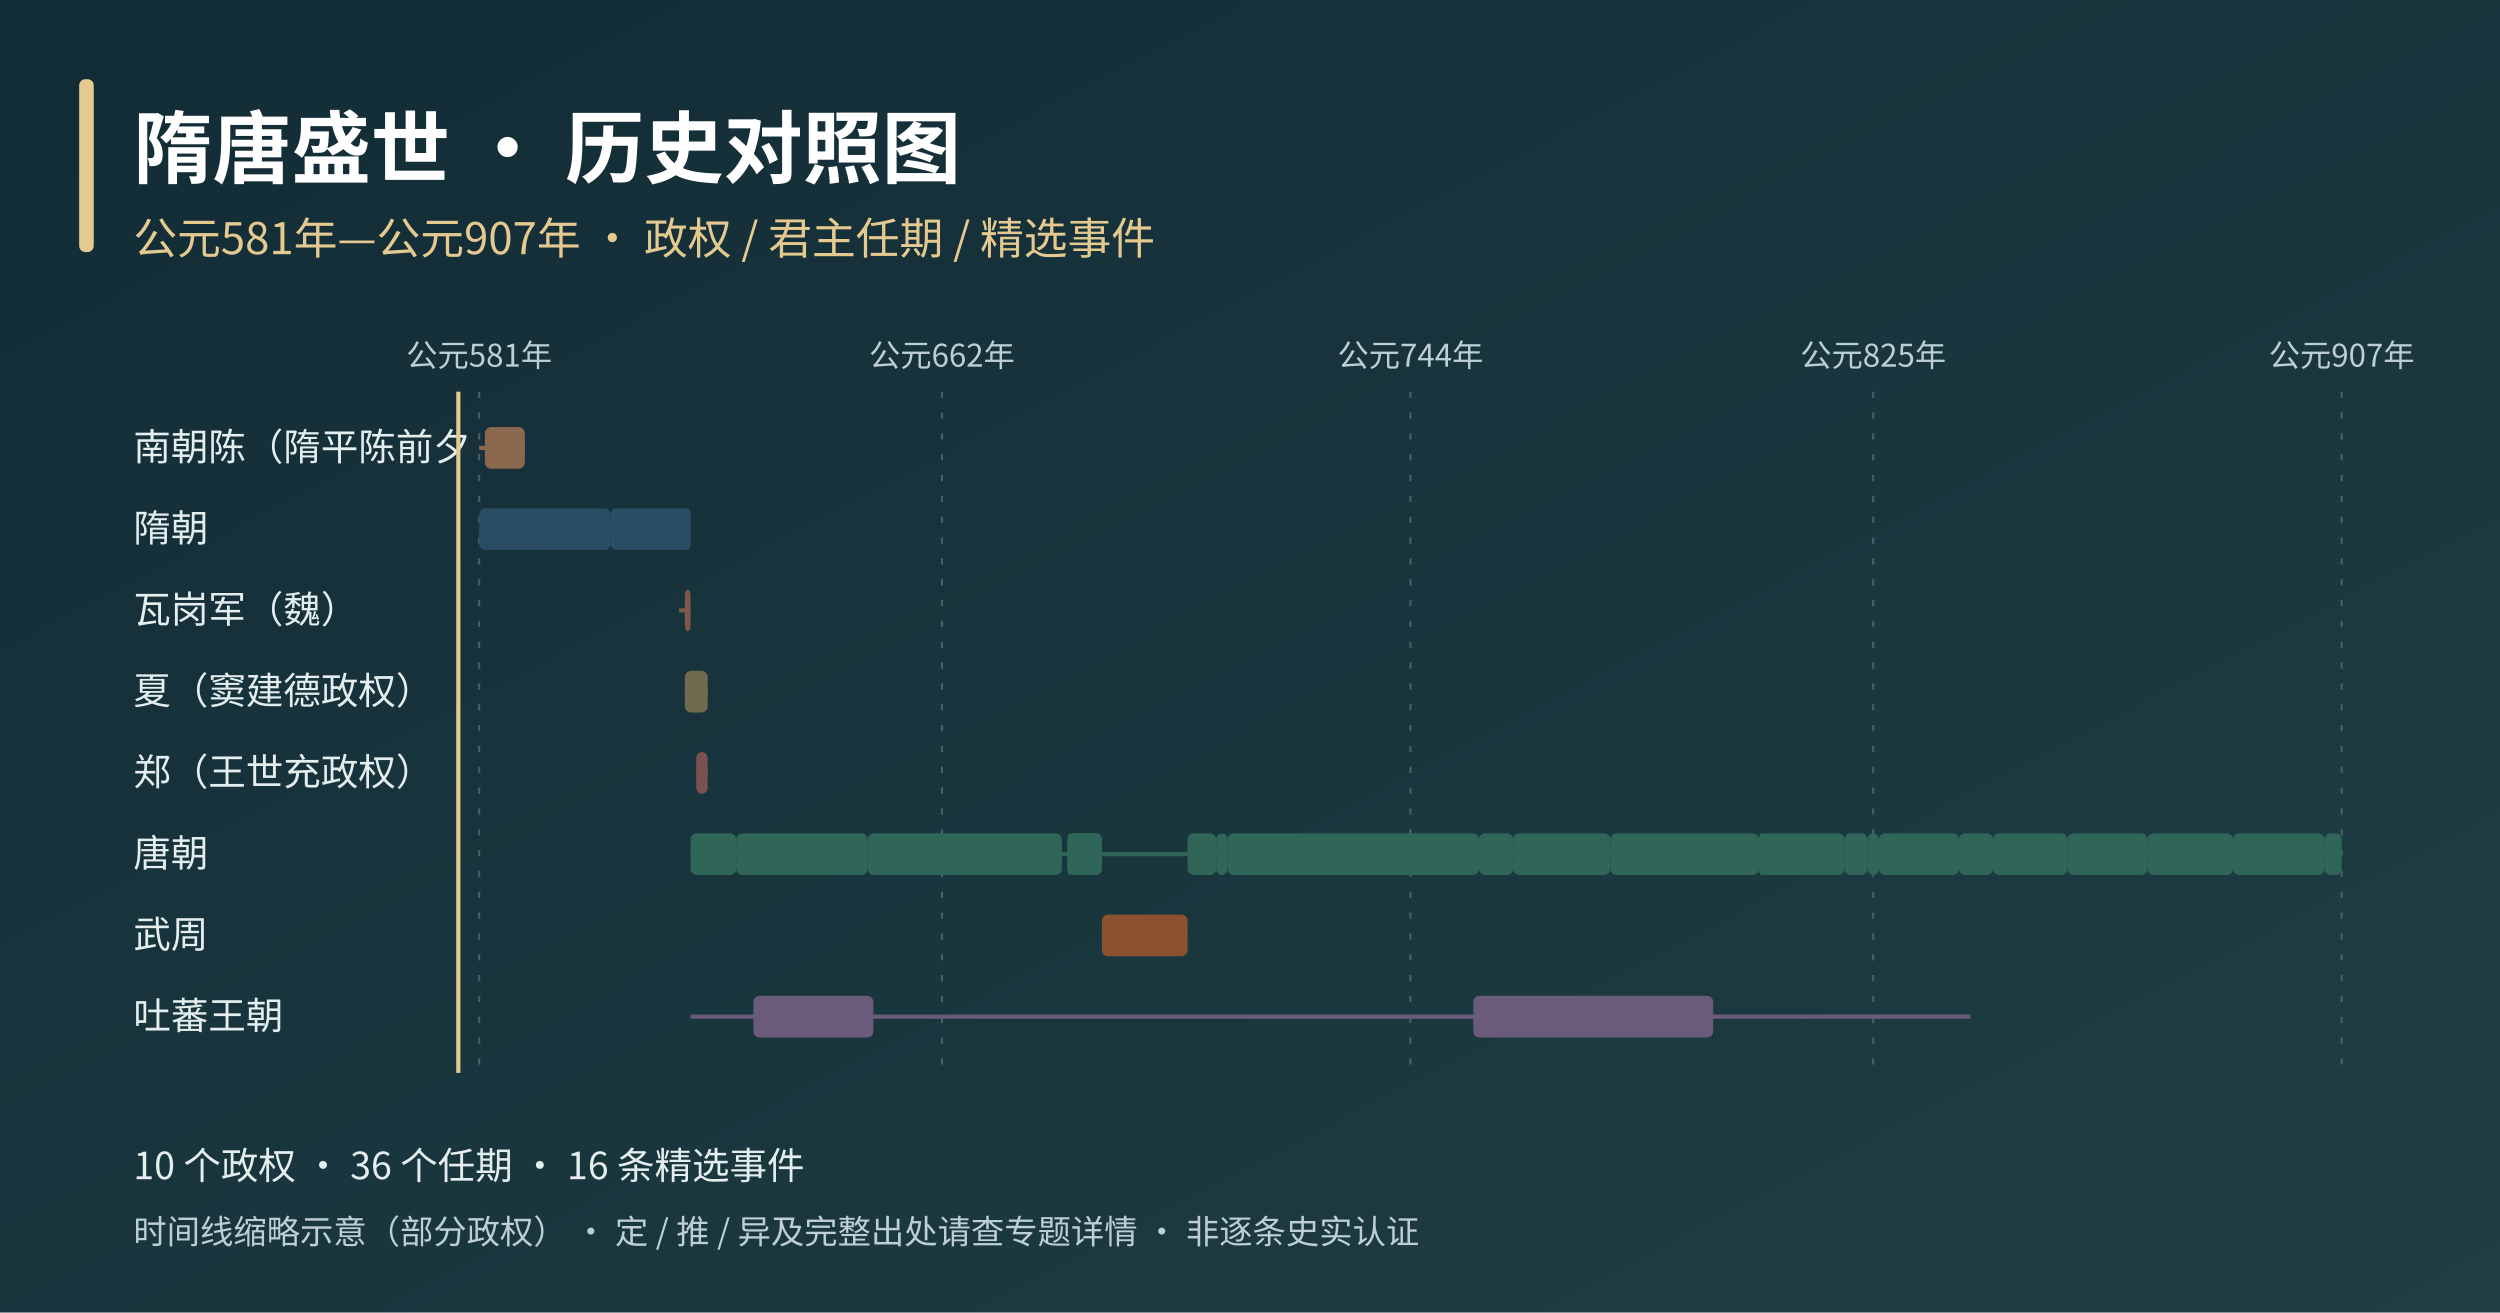
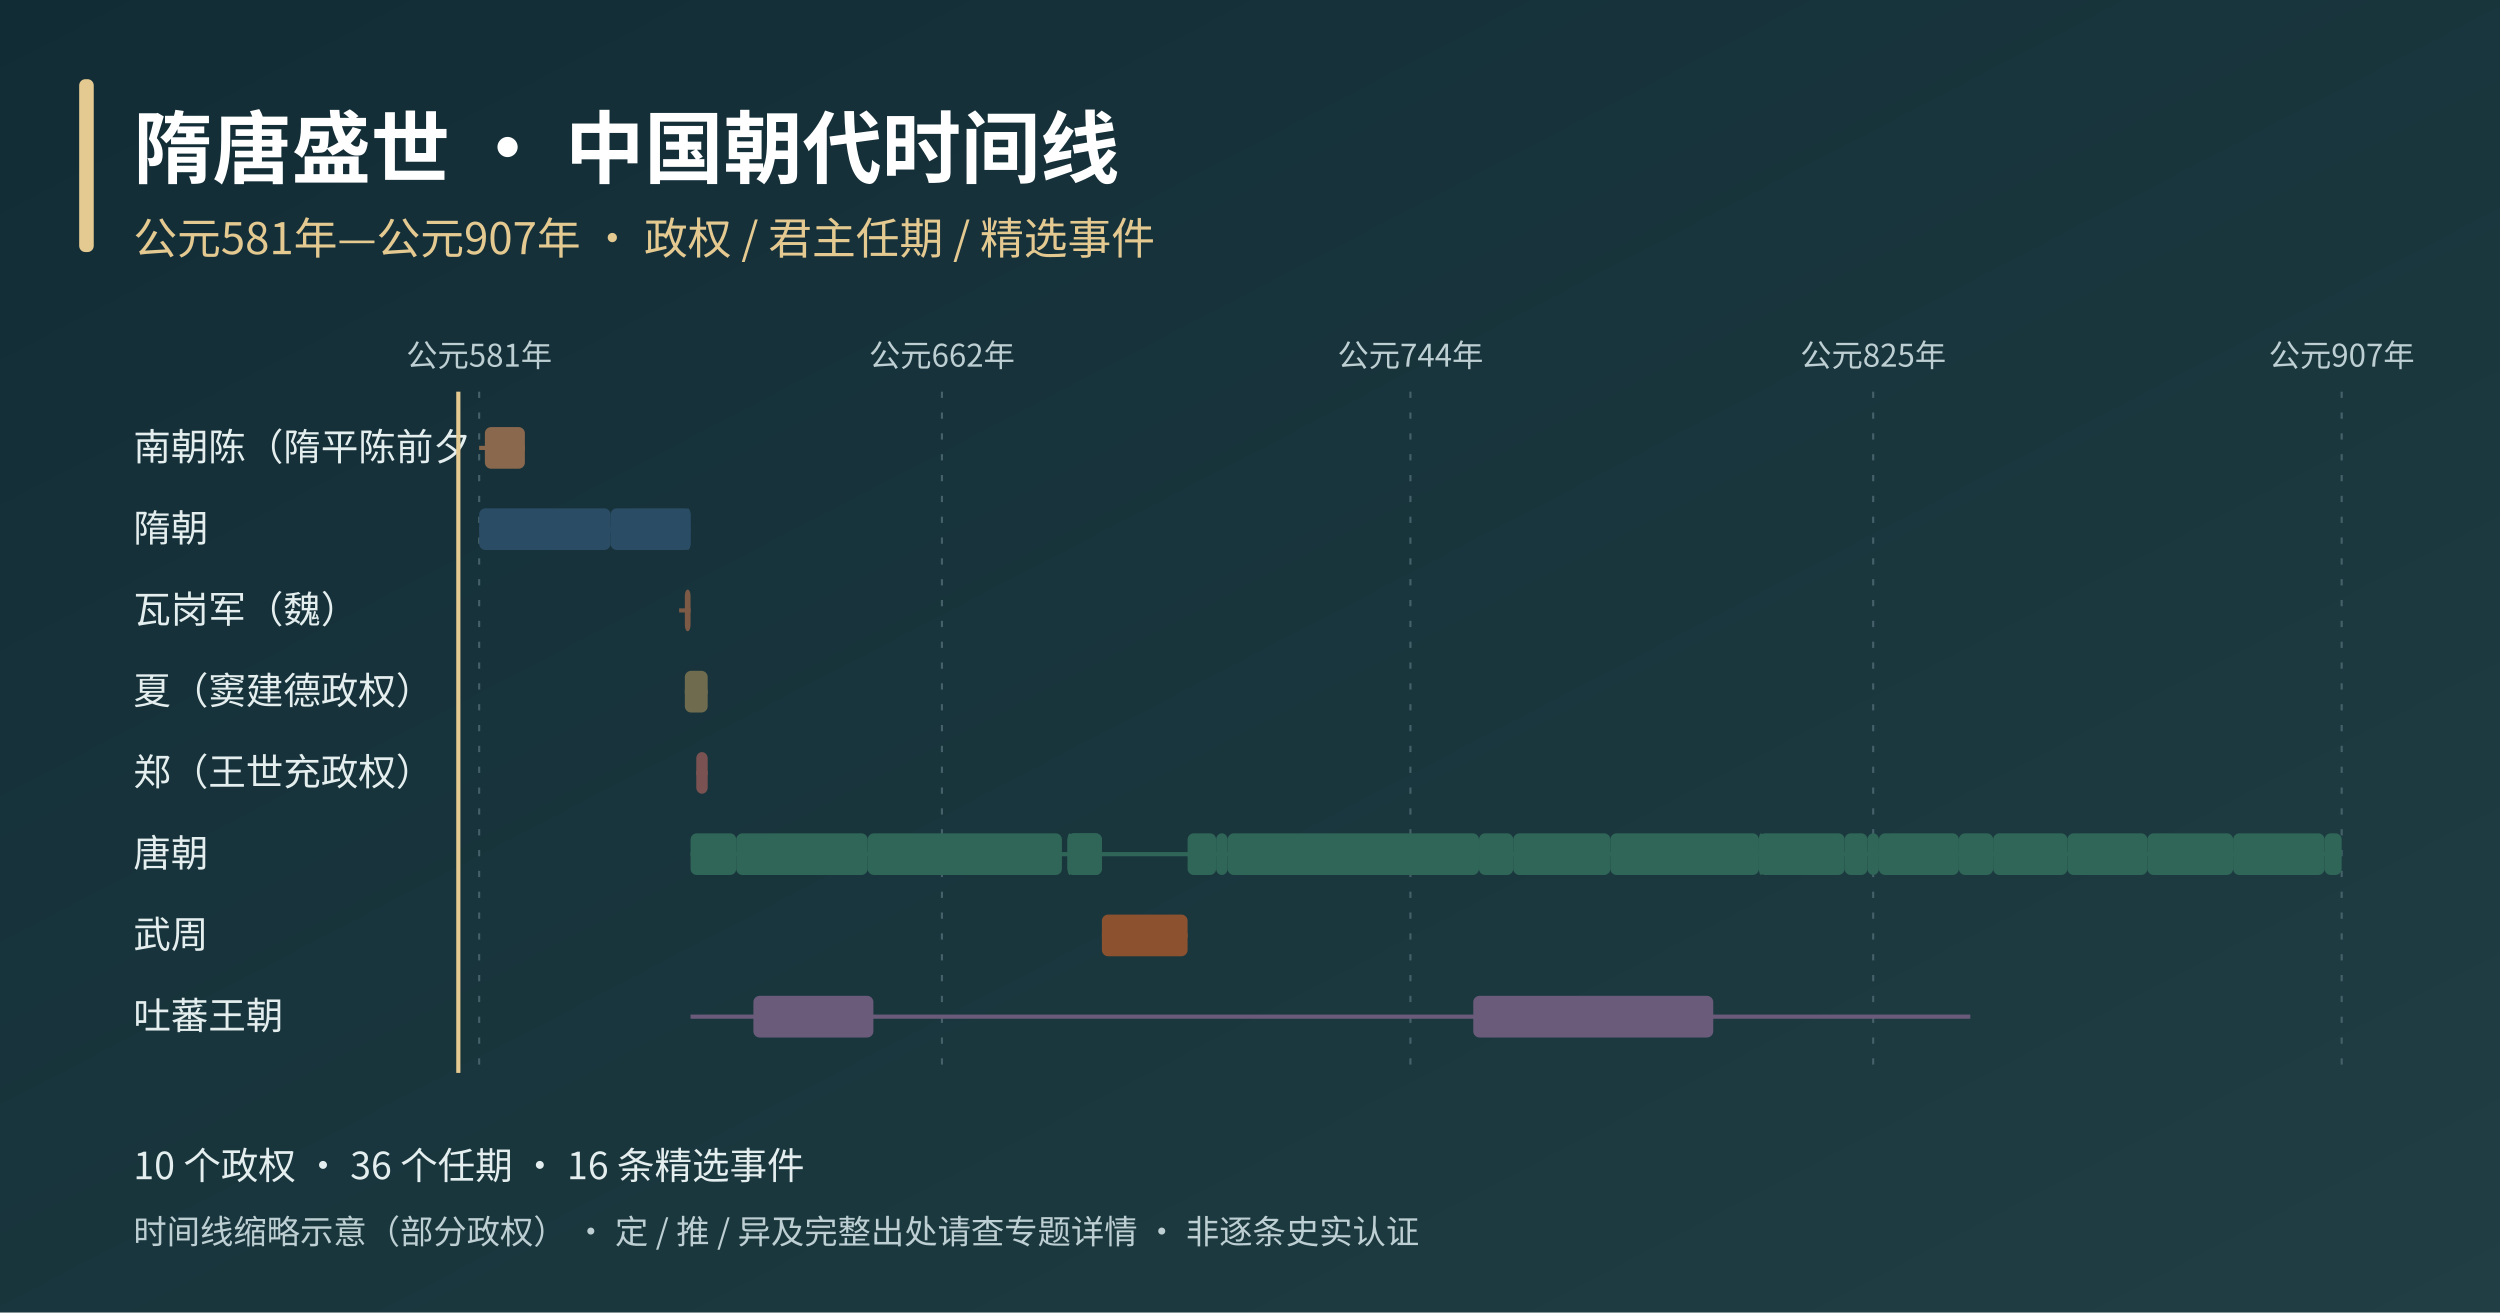
<svg xmlns="http://www.w3.org/2000/svg" width="1200" height="630" viewBox="0 0 1200 630" role="img" aria-labelledby="title desc">
  <defs>
    <linearGradient id="bg" x2="1" y2="1">
      <stop stop-color="#122c36" />
      <stop offset="1" stop-color="#203e43" />
    </linearGradient>
  </defs>
  <rect width="1200" height="630" fill="url(#bg)" />
  <rect x="38" y="38" width="7" height="83" rx="3" fill="#e4c990" />
  <g font-family="Noto Sans CJK SC,Microsoft YaHei,PingFang SC,sans-serif">
-     <text x="64" y="85" fill="#ffffff" font-size="38" font-weight="700">隋唐盛世 · 历史对照图</text>
+     <text x="64" y="85" fill="#ffffff" font-size="38" font-weight="700">隋唐盛世 · 中国朝代时间线</text>
    <text x="64" y="122" fill="#e4c990" font-size="21">公元581年—公元907年 · 政权 / 君主任期 / 精选事件</text>
    <path d="M230.00 188V515" stroke="#46616a" stroke-dasharray="3 7" />
    <text x="230.00" y="176" text-anchor="middle" fill="#bdcfd2" font-size="15">公元581年</text>
    <path d="M452.13 188V515" stroke="#46616a" stroke-dasharray="3 7" />
    <text x="452.13" y="176" text-anchor="middle" fill="#bdcfd2" font-size="15">公元662年</text>
    <path d="M677.00 188V515" stroke="#46616a" stroke-dasharray="3 7" />
    <text x="677.00" y="176" text-anchor="middle" fill="#bdcfd2" font-size="15">公元744年</text>
    <path d="M899.13 188V515" stroke="#46616a" stroke-dasharray="3 7" />
    <text x="899.13" y="176" text-anchor="middle" fill="#bdcfd2" font-size="15">公元825年</text>
    <path d="M1124.00 188V515" stroke="#46616a" stroke-dasharray="3 7" />
    <text x="1124.00" y="176" text-anchor="middle" fill="#bdcfd2" font-size="15">公元907年</text>
    <text x="64" y="221" fill="#e4eeee" font-size="18">南朝陈（隋平陈前夕</text>
    <path d="M230 215H251.939" stroke="#8a684d" stroke-width="2" />
    <rect x="232.74" y="205" width="19.20" height="20" rx="3" fill="#8a684d" opacity="1" />
    <text x="64" y="260" fill="#e4eeee" font-size="18">隋朝</text>
    <path d="M230 254H331.466" stroke="#2b4c65" stroke-width="2" />
    <rect x="230.00" y="244" width="63.07" height="20" rx="3" fill="#2b4c65" opacity="1" />
    <rect x="293.07" y="244" width="38.39" height="20" rx="3" fill="#2b4c65" opacity="1" />
    <rect x="328.72" y="244" width="2.74" height="20" rx="3" fill="#2b4c65" opacity="1" />
    <text x="64" y="299" fill="#e4eeee" font-size="18">瓦岗军（魏）</text>
    <path d="M325.982 293H331.466" stroke="#7d5a46" stroke-width="2" />
    <rect x="328.72" y="283" width="2.74" height="20" rx="3" fill="#7d5a46" opacity="1" />
    <text x="64" y="338" fill="#e4eeee" font-size="18">夏（窦建德政权）</text>
    <path d="M328.724 332H339.693" stroke="#6e6b4f" stroke-width="2" />
    <rect x="328.72" y="322" width="10.97" height="20" rx="3" fill="#6e6b4f" opacity="1" />
    <text x="64" y="377" fill="#e4eeee" font-size="18">郑（王世充政权）</text>
    <path d="M334.209 371H339.693" stroke="#7a5252" stroke-width="2" />
    <rect x="334.21" y="361" width="5.48" height="20" rx="3" fill="#7a5252" opacity="1" />
    <text x="64" y="416" fill="#e4eeee" font-size="18">唐朝</text>
    <path d="M331.466 410H1124" stroke="#2f6657" stroke-width="2" />
    <rect x="331.47" y="400" width="21.94" height="20" rx="3" fill="#2f6657" opacity="1" />
    <rect x="353.40" y="400" width="63.07" height="20" rx="3" fill="#2f6657" opacity="1" />
    <rect x="416.48" y="400" width="93.24" height="20" rx="3" fill="#2f6657" opacity="1" />
    <rect x="512.46" y="400" width="2.00" height="20" rx="3" fill="#2f6657" opacity="1" />
    <rect x="512.46" y="400" width="16.45" height="20" rx="3" fill="#2f6657" opacity="1" />
    <rect x="512.46" y="400" width="16.45" height="20" rx="3" fill="#2f6657" opacity="1" />
    <rect x="570.05" y="400" width="13.71" height="20" rx="3" fill="#2f6657" opacity="1" />
    <rect x="583.76" y="400" width="5.48" height="20" rx="3" fill="#2f6657" opacity="1" />
    <rect x="589.25" y="400" width="120.66" height="20" rx="3" fill="#2f6657" opacity="1" />
    <rect x="709.91" y="400" width="16.45" height="20" rx="3" fill="#2f6657" opacity="1" />
    <rect x="726.36" y="400" width="46.62" height="20" rx="3" fill="#2f6657" opacity="1" />
    <rect x="772.98" y="400" width="71.30" height="20" rx="3" fill="#2f6657" opacity="1" />
    <rect x="844.28" y="400" width="2.00" height="20" rx="3" fill="#2f6657" opacity="1" />
    <rect x="844.28" y="400" width="41.13" height="20" rx="3" fill="#2f6657" opacity="1" />
    <rect x="885.42" y="400" width="10.97" height="20" rx="3" fill="#2f6657" opacity="1" />
    <rect x="896.39" y="400" width="5.48" height="20" rx="3" fill="#2f6657" opacity="1" />
    <rect x="901.87" y="400" width="38.39" height="20" rx="3" fill="#2f6657" opacity="1" />
    <rect x="940.26" y="400" width="16.45" height="20" rx="3" fill="#2f6657" opacity="1" />
    <rect x="956.72" y="400" width="35.65" height="20" rx="3" fill="#2f6657" opacity="1" />
    <rect x="992.37" y="400" width="38.39" height="20" rx="3" fill="#2f6657" opacity="1" />
    <rect x="1030.76" y="400" width="41.13" height="20" rx="3" fill="#2f6657" opacity="1" />
    <rect x="1071.90" y="400" width="43.88" height="20" rx="3" fill="#2f6657" opacity="1" />
    <rect x="1115.77" y="400" width="8.23" height="20" rx="3" fill="#2f6657" opacity="1" />
    <text x="64" y="455" fill="#e4eeee" font-size="18">武周</text>
    <path d="M528.914 449H570.049" stroke="#8c5230" stroke-width="2" />
    <rect x="528.91" y="439" width="41.13" height="20" rx="3" fill="#8c5230" opacity="1" />
    <text x="64" y="494" fill="#e4eeee" font-size="18">吐蕃王朝</text>
    <path d="M331.466 488H945.748" stroke="#6b5b7b" stroke-width="2" />
    <rect x="361.63" y="478" width="57.59" height="20" rx="3" fill="#6b5b7b" opacity="1" />
    <rect x="707.17" y="478" width="115.18" height="20" rx="3" fill="#6b5b7b" opacity="1" />
    <path d="M220 188V515" stroke="#e4c990" stroke-width="2" />
    <text x="64" y="566" fill="#e4eeee" font-size="18">10 个政权 · 36 个任期 · 16 条精选事件</text>
    <text x="64" y="597" fill="#bdcfd2" font-size="16">时间线缩略示意（部分政权） · 定 / 推 / 异及完整出处请查专题详情 · 非逐条史实认证</text>
  </g>
</svg>
